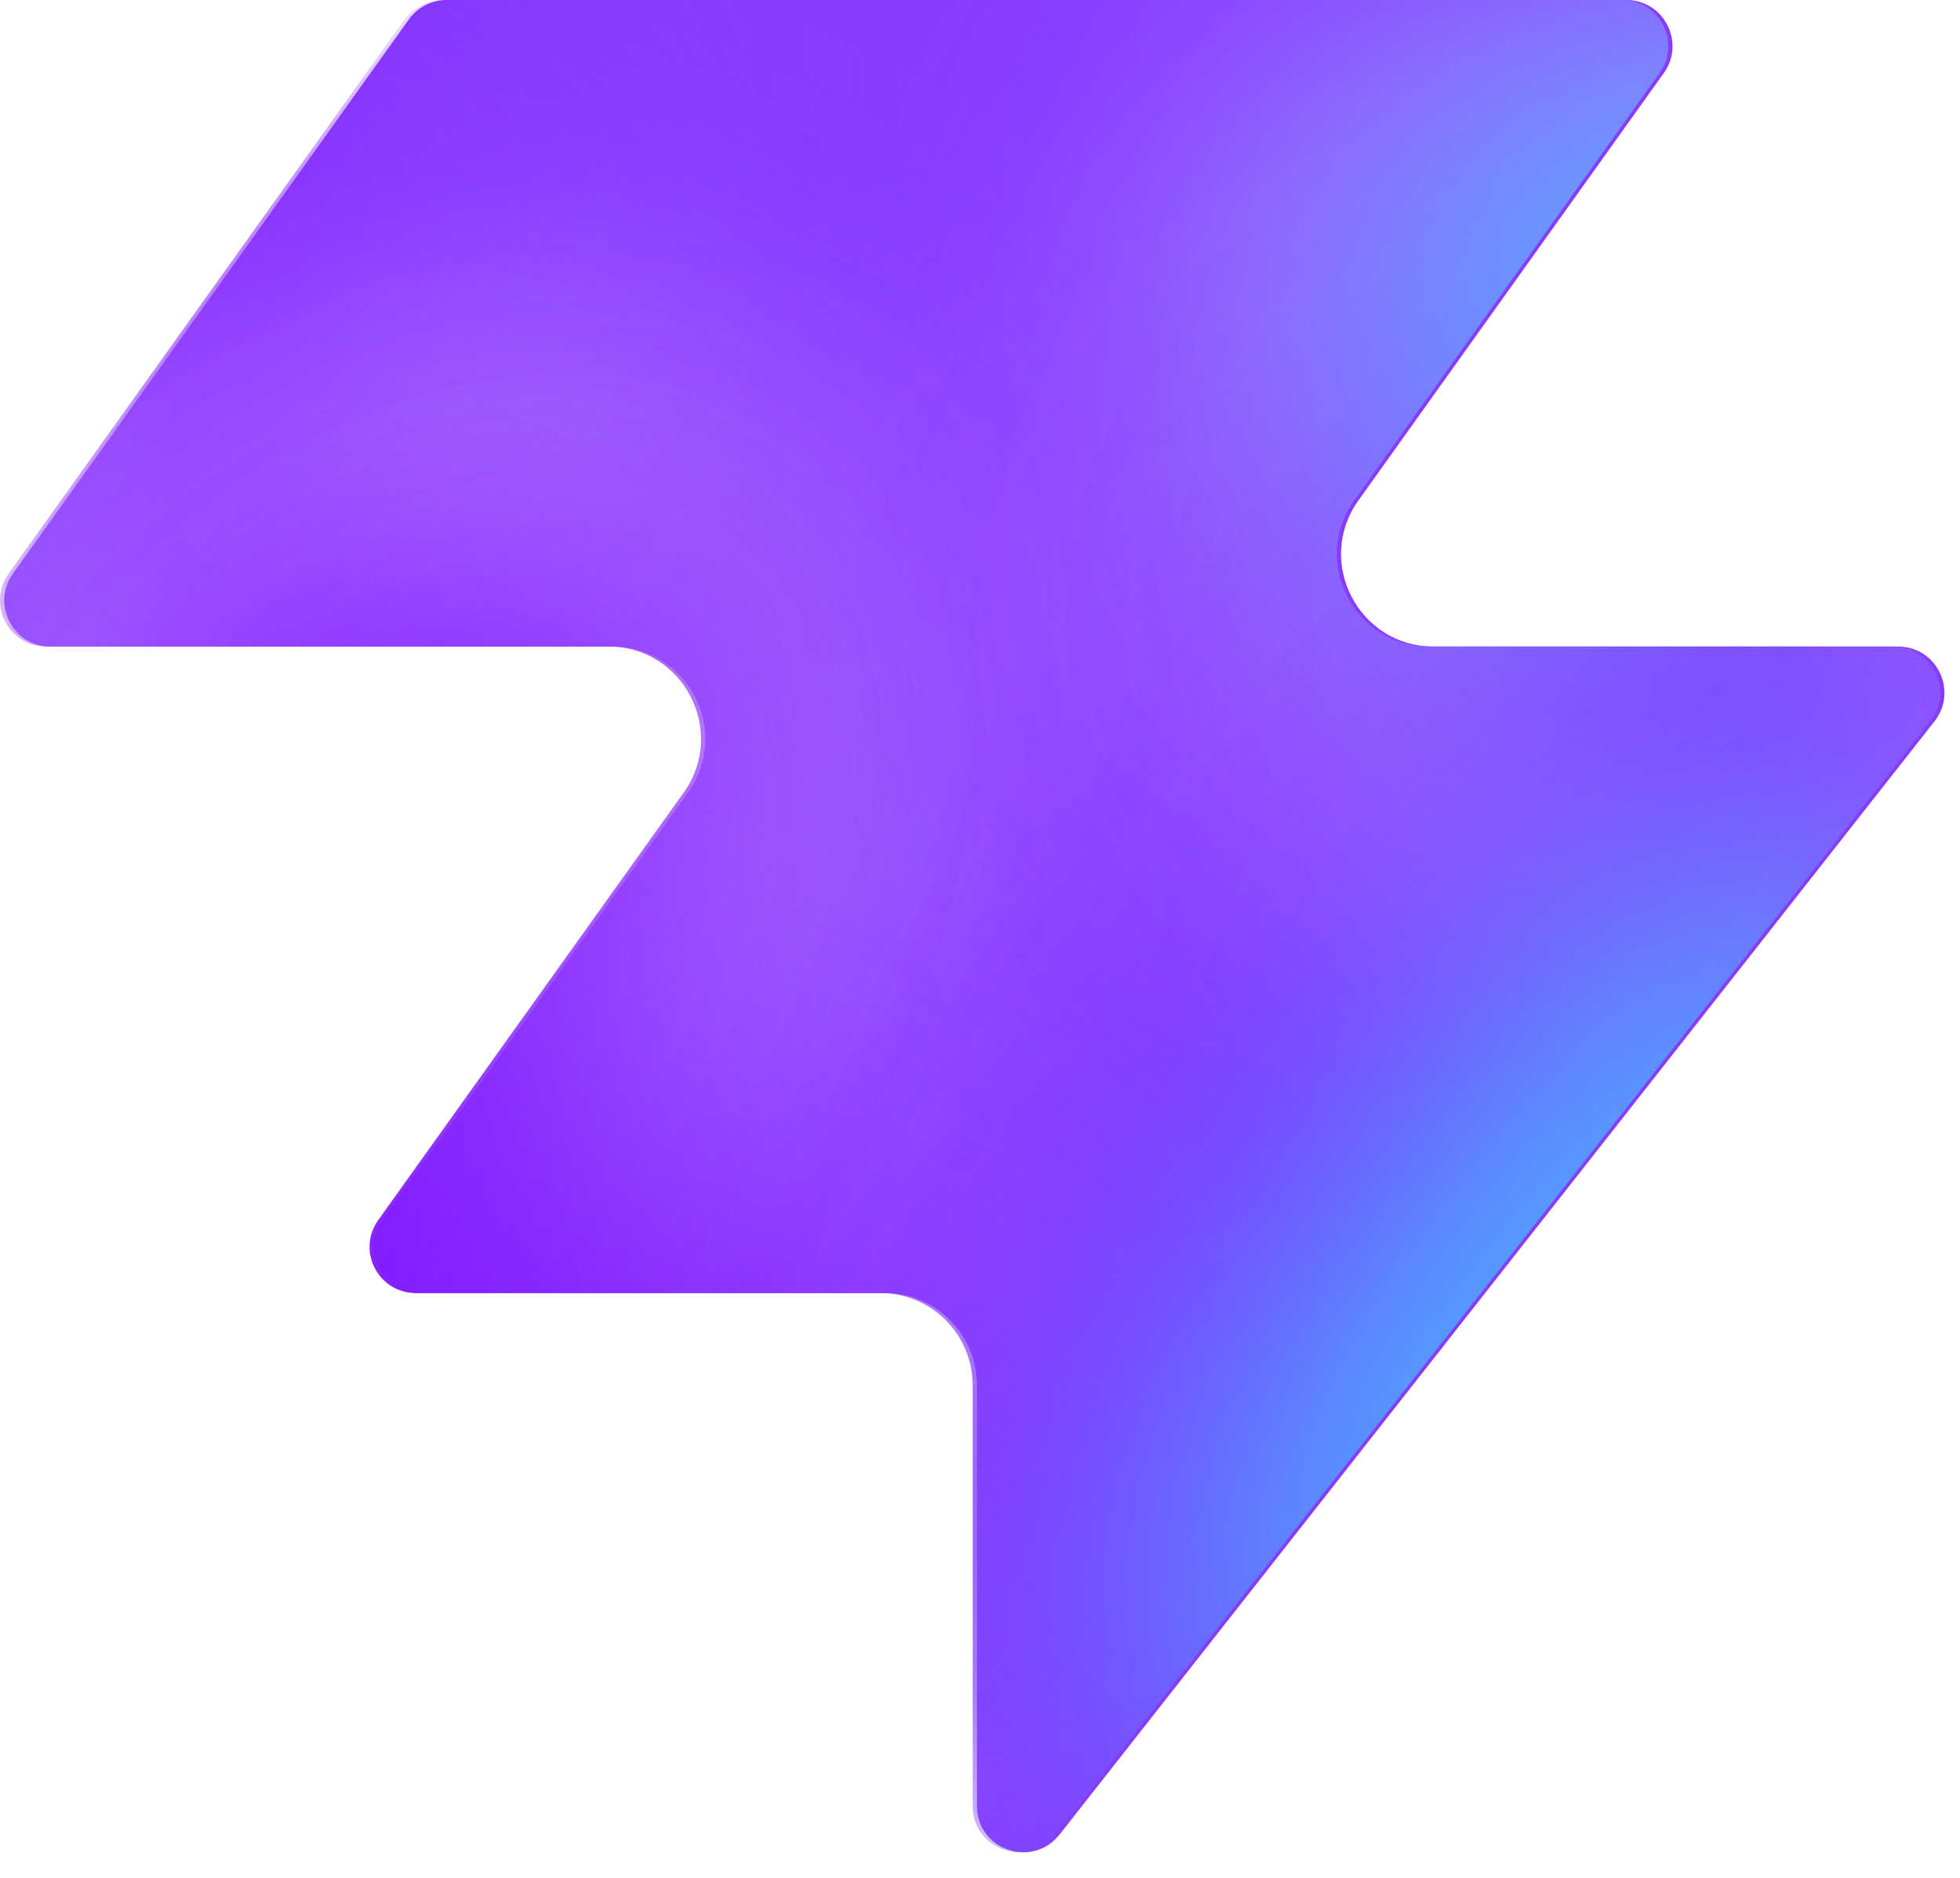
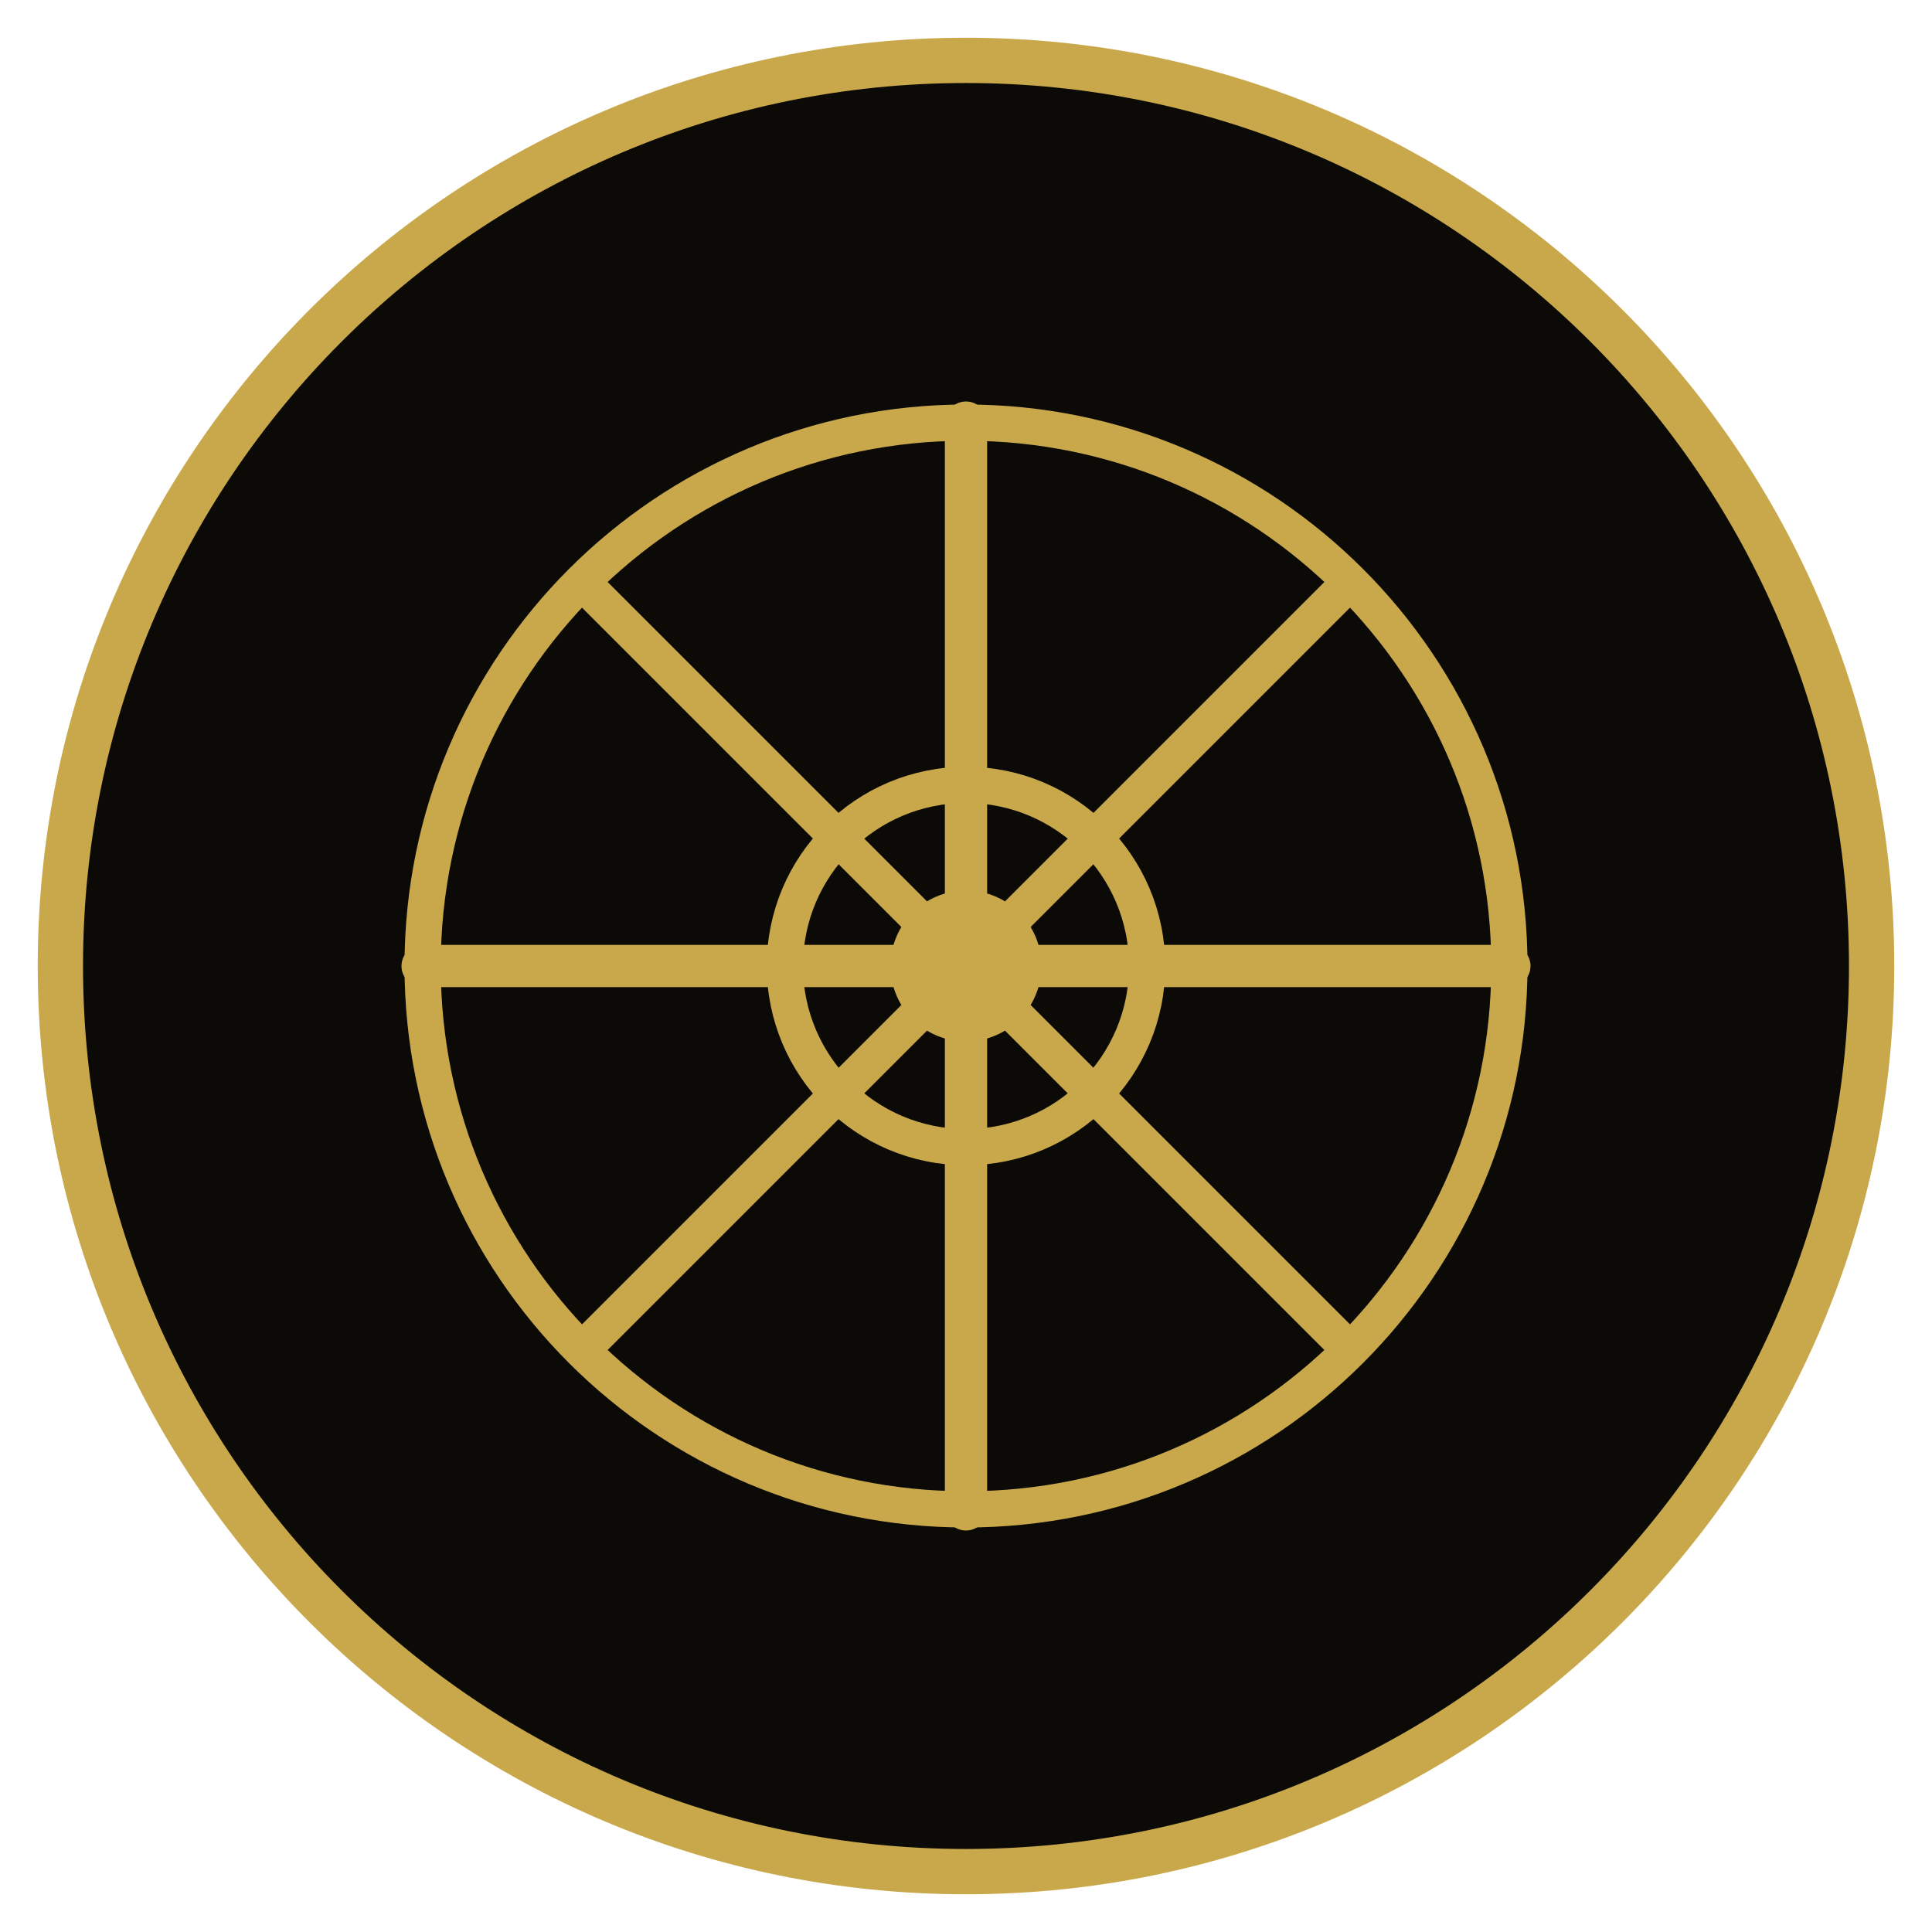
- <svg xmlns="http://www.w3.org/2000/svg" width="48" height="46" fill="none" viewBox="0 0 48 46">
-   <path fill="#863bff" d="M25.946 44.938c-.664.845-2.021.375-2.021-.698V33.937a2.26 2.26 0 0 0-2.262-2.262H10.287c-.92 0-1.456-1.04-.92-1.788l7.48-10.471c1.07-1.497 0-3.578-1.842-3.578H1.237c-.92 0-1.456-1.04-.92-1.788L10.013.474c.214-.297.556-.474.92-.474h28.894c.92 0 1.456 1.04.92 1.788l-7.48 10.471c-1.07 1.498 0 3.579 1.842 3.579h11.377c.943 0 1.473 1.088.89 1.83L25.947 44.94z" style="fill:#863bff;fill:color(display-p3 .525 .23 1);fill-opacity:1" />
-   <mask id="a" width="48" height="46" x="0" y="0" maskUnits="userSpaceOnUse" style="mask-type:alpha">
-     <path fill="#000" d="M25.842 44.938c-.664.844-2.021.375-2.021-.698V33.937a2.26 2.26 0 0 0-2.262-2.262H10.183c-.92 0-1.456-1.04-.92-1.788l7.48-10.471c1.07-1.498 0-3.579-1.842-3.579H1.133c-.92 0-1.456-1.04-.92-1.787L9.91.473c.214-.297.556-.474.92-.474h28.894c.92 0 1.456 1.04.92 1.788l-7.48 10.471c-1.07 1.498 0 3.578 1.842 3.578h11.377c.943 0 1.473 1.088.89 1.832L25.843 44.94z" style="fill:#000;fill-opacity:1" />
-   </mask>
-   <g mask="url(#a)">
-     <g filter="url(#b)">
-       <ellipse cx="5.508" cy="14.704" fill="#ede6ff" rx="5.508" ry="14.704" style="fill:#ede6ff;fill:color(display-p3 .927 .903 1);fill-opacity:1" transform="matrix(.00324 1 1 -.00324 -4.47 31.516)" />
-     </g>
-     <g filter="url(#c)">
-       <ellipse cx="10.399" cy="29.851" fill="#ede6ff" rx="10.399" ry="29.851" style="fill:#ede6ff;fill:color(display-p3 .927 .903 1);fill-opacity:1" transform="matrix(.00324 1 1 -.00324 -39.328 7.883)" />
-     </g>
-     <g filter="url(#d)">
-       <ellipse cx="5.508" cy="30.487" fill="#7e14ff" rx="5.508" ry="30.487" style="fill:#7e14ff;fill:color(display-p3 .492 .077 1);fill-opacity:1" transform="rotate(89.814 -25.913 -14.639)scale(1 -1)" />
-     </g>
-     <g filter="url(#e)">
-       <ellipse cx="5.508" cy="30.599" fill="#7e14ff" rx="5.508" ry="30.599" style="fill:#7e14ff;fill:color(display-p3 .492 .077 1);fill-opacity:1" transform="rotate(89.814 -32.644 -3.334)scale(1 -1)" />
-     </g>
-     <g filter="url(#f)">
-       <ellipse cx="5.508" cy="30.599" fill="#7e14ff" rx="5.508" ry="30.599" style="fill:#7e14ff;fill:color(display-p3 .492 .077 1);fill-opacity:1" transform="matrix(.00324 1 1 -.00324 -34.34 30.47)" />
-     </g>
-     <g filter="url(#g)">
-       <ellipse cx="14.072" cy="22.078" fill="#ede6ff" rx="14.072" ry="22.078" style="fill:#ede6ff;fill:color(display-p3 .927 .903 1);fill-opacity:1" transform="rotate(93.35 24.506 48.493)scale(-1 1)" />
-     </g>
-     <g filter="url(#h)">
-       <ellipse cx="3.47" cy="21.501" fill="#7e14ff" rx="3.47" ry="21.501" style="fill:#7e14ff;fill:color(display-p3 .492 .077 1);fill-opacity:1" transform="rotate(89.009 28.708 47.59)scale(-1 1)" />
-     </g>
-     <g filter="url(#i)">
-       <ellipse cx="3.47" cy="21.501" fill="#7e14ff" rx="3.47" ry="21.501" style="fill:#7e14ff;fill:color(display-p3 .492 .077 1);fill-opacity:1" transform="rotate(89.009 28.708 47.59)scale(-1 1)" />
-     </g>
-     <g filter="url(#j)">
-       <ellipse cx=".387" cy="8.972" fill="#7e14ff" rx="4.407" ry="29.108" style="fill:#7e14ff;fill:color(display-p3 .492 .077 1);fill-opacity:1" transform="rotate(39.51 .387 8.972)" />
-     </g>
-     <g filter="url(#k)">
-       <ellipse cx="47.523" cy="-6.092" fill="#7e14ff" rx="4.407" ry="29.108" style="fill:#7e14ff;fill:color(display-p3 .492 .077 1);fill-opacity:1" transform="rotate(37.892 47.523 -6.092)" />
-     </g>
-     <g filter="url(#l)">
-       <ellipse cx="41.412" cy="6.333" fill="#47bfff" rx="5.971" ry="9.665" style="fill:#47bfff;fill:color(display-p3 .28 .748 1);fill-opacity:1" transform="rotate(37.892 41.412 6.333)" />
-     </g>
-     <g filter="url(#m)">
-       <ellipse cx="-1.879" cy="38.332" fill="#7e14ff" rx="4.407" ry="29.108" style="fill:#7e14ff;fill:color(display-p3 .492 .077 1);fill-opacity:1" transform="rotate(37.892 -1.88 38.332)" />
-     </g>
-     <g filter="url(#n)">
-       <ellipse cx="-1.879" cy="38.332" fill="#7e14ff" rx="4.407" ry="29.108" style="fill:#7e14ff;fill:color(display-p3 .492 .077 1);fill-opacity:1" transform="rotate(37.892 -1.88 38.332)" />
-     </g>
-     <g filter="url(#o)">
-       <ellipse cx="35.651" cy="29.907" fill="#7e14ff" rx="4.407" ry="29.108" style="fill:#7e14ff;fill:color(display-p3 .492 .077 1);fill-opacity:1" transform="rotate(37.892 35.651 29.907)" />
-     </g>
-     <g filter="url(#p)">
-       <ellipse cx="38.418" cy="32.4" fill="#47bfff" rx="5.971" ry="15.297" style="fill:#47bfff;fill:color(display-p3 .28 .748 1);fill-opacity:1" transform="rotate(37.892 38.418 32.4)" />
-     </g>
-   </g>
-   <defs>
-     <filter id="b" width="60.045" height="41.654" x="-19.77" y="16.149" color-interpolation-filters="sRGB" filterUnits="userSpaceOnUse">
-       <feFlood flood-opacity="0" result="BackgroundImageFix" />
-       <feBlend in="SourceGraphic" in2="BackgroundImageFix" result="shape" />
-       <feGaussianBlur result="effect1_foregroundBlur_2002_17158" stdDeviation="7.659" />
-     </filter>
-     <filter id="c" width="90.34" height="51.437" x="-54.613" y="-7.533" color-interpolation-filters="sRGB" filterUnits="userSpaceOnUse">
-       <feFlood flood-opacity="0" result="BackgroundImageFix" />
-       <feBlend in="SourceGraphic" in2="BackgroundImageFix" result="shape" />
-       <feGaussianBlur result="effect1_foregroundBlur_2002_17158" stdDeviation="7.659" />
-     </filter>
-     <filter id="d" width="79.355" height="29.4" x="-49.64" y="2.03" color-interpolation-filters="sRGB" filterUnits="userSpaceOnUse">
-       <feFlood flood-opacity="0" result="BackgroundImageFix" />
-       <feBlend in="SourceGraphic" in2="BackgroundImageFix" result="shape" />
-       <feGaussianBlur result="effect1_foregroundBlur_2002_17158" stdDeviation="4.596" />
-     </filter>
-     <filter id="e" width="79.579" height="29.4" x="-45.045" y="20.029" color-interpolation-filters="sRGB" filterUnits="userSpaceOnUse">
-       <feFlood flood-opacity="0" result="BackgroundImageFix" />
-       <feBlend in="SourceGraphic" in2="BackgroundImageFix" result="shape" />
-       <feGaussianBlur result="effect1_foregroundBlur_2002_17158" stdDeviation="4.596" />
-     </filter>
-     <filter id="f" width="79.579" height="29.4" x="-43.513" y="21.178" color-interpolation-filters="sRGB" filterUnits="userSpaceOnUse">
-       <feFlood flood-opacity="0" result="BackgroundImageFix" />
-       <feBlend in="SourceGraphic" in2="BackgroundImageFix" result="shape" />
-       <feGaussianBlur result="effect1_foregroundBlur_2002_17158" stdDeviation="4.596" />
-     </filter>
-     <filter id="g" width="74.749" height="58.852" x="15.756" y="-17.901" color-interpolation-filters="sRGB" filterUnits="userSpaceOnUse">
-       <feFlood flood-opacity="0" result="BackgroundImageFix" />
-       <feBlend in="SourceGraphic" in2="BackgroundImageFix" result="shape" />
-       <feGaussianBlur result="effect1_foregroundBlur_2002_17158" stdDeviation="7.659" />
-     </filter>
-     <filter id="h" width="61.377" height="25.362" x="23.548" y="2.284" color-interpolation-filters="sRGB" filterUnits="userSpaceOnUse">
-       <feFlood flood-opacity="0" result="BackgroundImageFix" />
-       <feBlend in="SourceGraphic" in2="BackgroundImageFix" result="shape" />
-       <feGaussianBlur result="effect1_foregroundBlur_2002_17158" stdDeviation="4.596" />
-     </filter>
-     <filter id="i" width="61.377" height="25.362" x="23.548" y="2.284" color-interpolation-filters="sRGB" filterUnits="userSpaceOnUse">
-       <feFlood flood-opacity="0" result="BackgroundImageFix" />
-       <feBlend in="SourceGraphic" in2="BackgroundImageFix" result="shape" />
-       <feGaussianBlur result="effect1_foregroundBlur_2002_17158" stdDeviation="4.596" />
-     </filter>
-     <filter id="j" width="56.045" height="63.649" x="-27.636" y="-22.853" color-interpolation-filters="sRGB" filterUnits="userSpaceOnUse">
-       <feFlood flood-opacity="0" result="BackgroundImageFix" />
-       <feBlend in="SourceGraphic" in2="BackgroundImageFix" result="shape" />
-       <feGaussianBlur result="effect1_foregroundBlur_2002_17158" stdDeviation="4.596" />
-     </filter>
-     <filter id="k" width="54.814" height="64.646" x="20.116" y="-38.415" color-interpolation-filters="sRGB" filterUnits="userSpaceOnUse">
-       <feFlood flood-opacity="0" result="BackgroundImageFix" />
-       <feBlend in="SourceGraphic" in2="BackgroundImageFix" result="shape" />
-       <feGaussianBlur result="effect1_foregroundBlur_2002_17158" stdDeviation="4.596" />
-     </filter>
-     <filter id="l" width="33.541" height="35.313" x="24.641" y="-11.323" color-interpolation-filters="sRGB" filterUnits="userSpaceOnUse">
-       <feFlood flood-opacity="0" result="BackgroundImageFix" />
-       <feBlend in="SourceGraphic" in2="BackgroundImageFix" result="shape" />
-       <feGaussianBlur result="effect1_foregroundBlur_2002_17158" stdDeviation="4.596" />
-     </filter>
-     <filter id="m" width="54.814" height="64.646" x="-29.286" y="6.009" color-interpolation-filters="sRGB" filterUnits="userSpaceOnUse">
-       <feFlood flood-opacity="0" result="BackgroundImageFix" />
-       <feBlend in="SourceGraphic" in2="BackgroundImageFix" result="shape" />
-       <feGaussianBlur result="effect1_foregroundBlur_2002_17158" stdDeviation="4.596" />
-     </filter>
-     <filter id="n" width="54.814" height="64.646" x="-29.286" y="6.009" color-interpolation-filters="sRGB" filterUnits="userSpaceOnUse">
-       <feFlood flood-opacity="0" result="BackgroundImageFix" />
-       <feBlend in="SourceGraphic" in2="BackgroundImageFix" result="shape" />
-       <feGaussianBlur result="effect1_foregroundBlur_2002_17158" stdDeviation="4.596" />
-     </filter>
-     <filter id="o" width="54.814" height="64.646" x="8.244" y="-2.416" color-interpolation-filters="sRGB" filterUnits="userSpaceOnUse">
-       <feFlood flood-opacity="0" result="BackgroundImageFix" />
-       <feBlend in="SourceGraphic" in2="BackgroundImageFix" result="shape" />
-       <feGaussianBlur result="effect1_foregroundBlur_2002_17158" stdDeviation="4.596" />
-     </filter>
-     <filter id="p" width="39.409" height="43.623" x="18.713" y="10.588" color-interpolation-filters="sRGB" filterUnits="userSpaceOnUse">
-       <feFlood flood-opacity="0" result="BackgroundImageFix" />
-       <feBlend in="SourceGraphic" in2="BackgroundImageFix" result="shape" />
-       <feGaussianBlur result="effect1_foregroundBlur_2002_17158" stdDeviation="4.596" />
-     </filter>
-   </defs>
+ <svg xmlns="http://www.w3.org/2000/svg" viewBox="0 0 64 64" fill="none">
+   <circle cx="32" cy="32" r="30" fill="#0C0A06" stroke="#C9A84C" stroke-width="1.5" />
+   <circle cx="32" cy="32" r="18" fill="none" stroke="#C9A84C" stroke-width="1.2" />
+   <line x1="32" y1="14" x2="32" y2="50" stroke="#C9A84C" stroke-width="1.4" stroke-linecap="round" />
+   <line x1="14" y1="32" x2="50" y2="32" stroke="#C9A84C" stroke-width="1.4" stroke-linecap="round" />
+   <line x1="19.3" y1="19.3" x2="44.7" y2="44.7" stroke="#C9A84C" stroke-width="1.2" stroke-linecap="round" />
+   <line x1="44.7" y1="19.3" x2="19.3" y2="44.7" stroke="#C9A84C" stroke-width="1.2" stroke-linecap="round" />
+   <circle cx="32" cy="32" r="6" fill="none" stroke="#C9A84C" stroke-width="1.2" />
+   <circle cx="32" cy="32" r="2.5" fill="#C9A84C" />
</svg>
